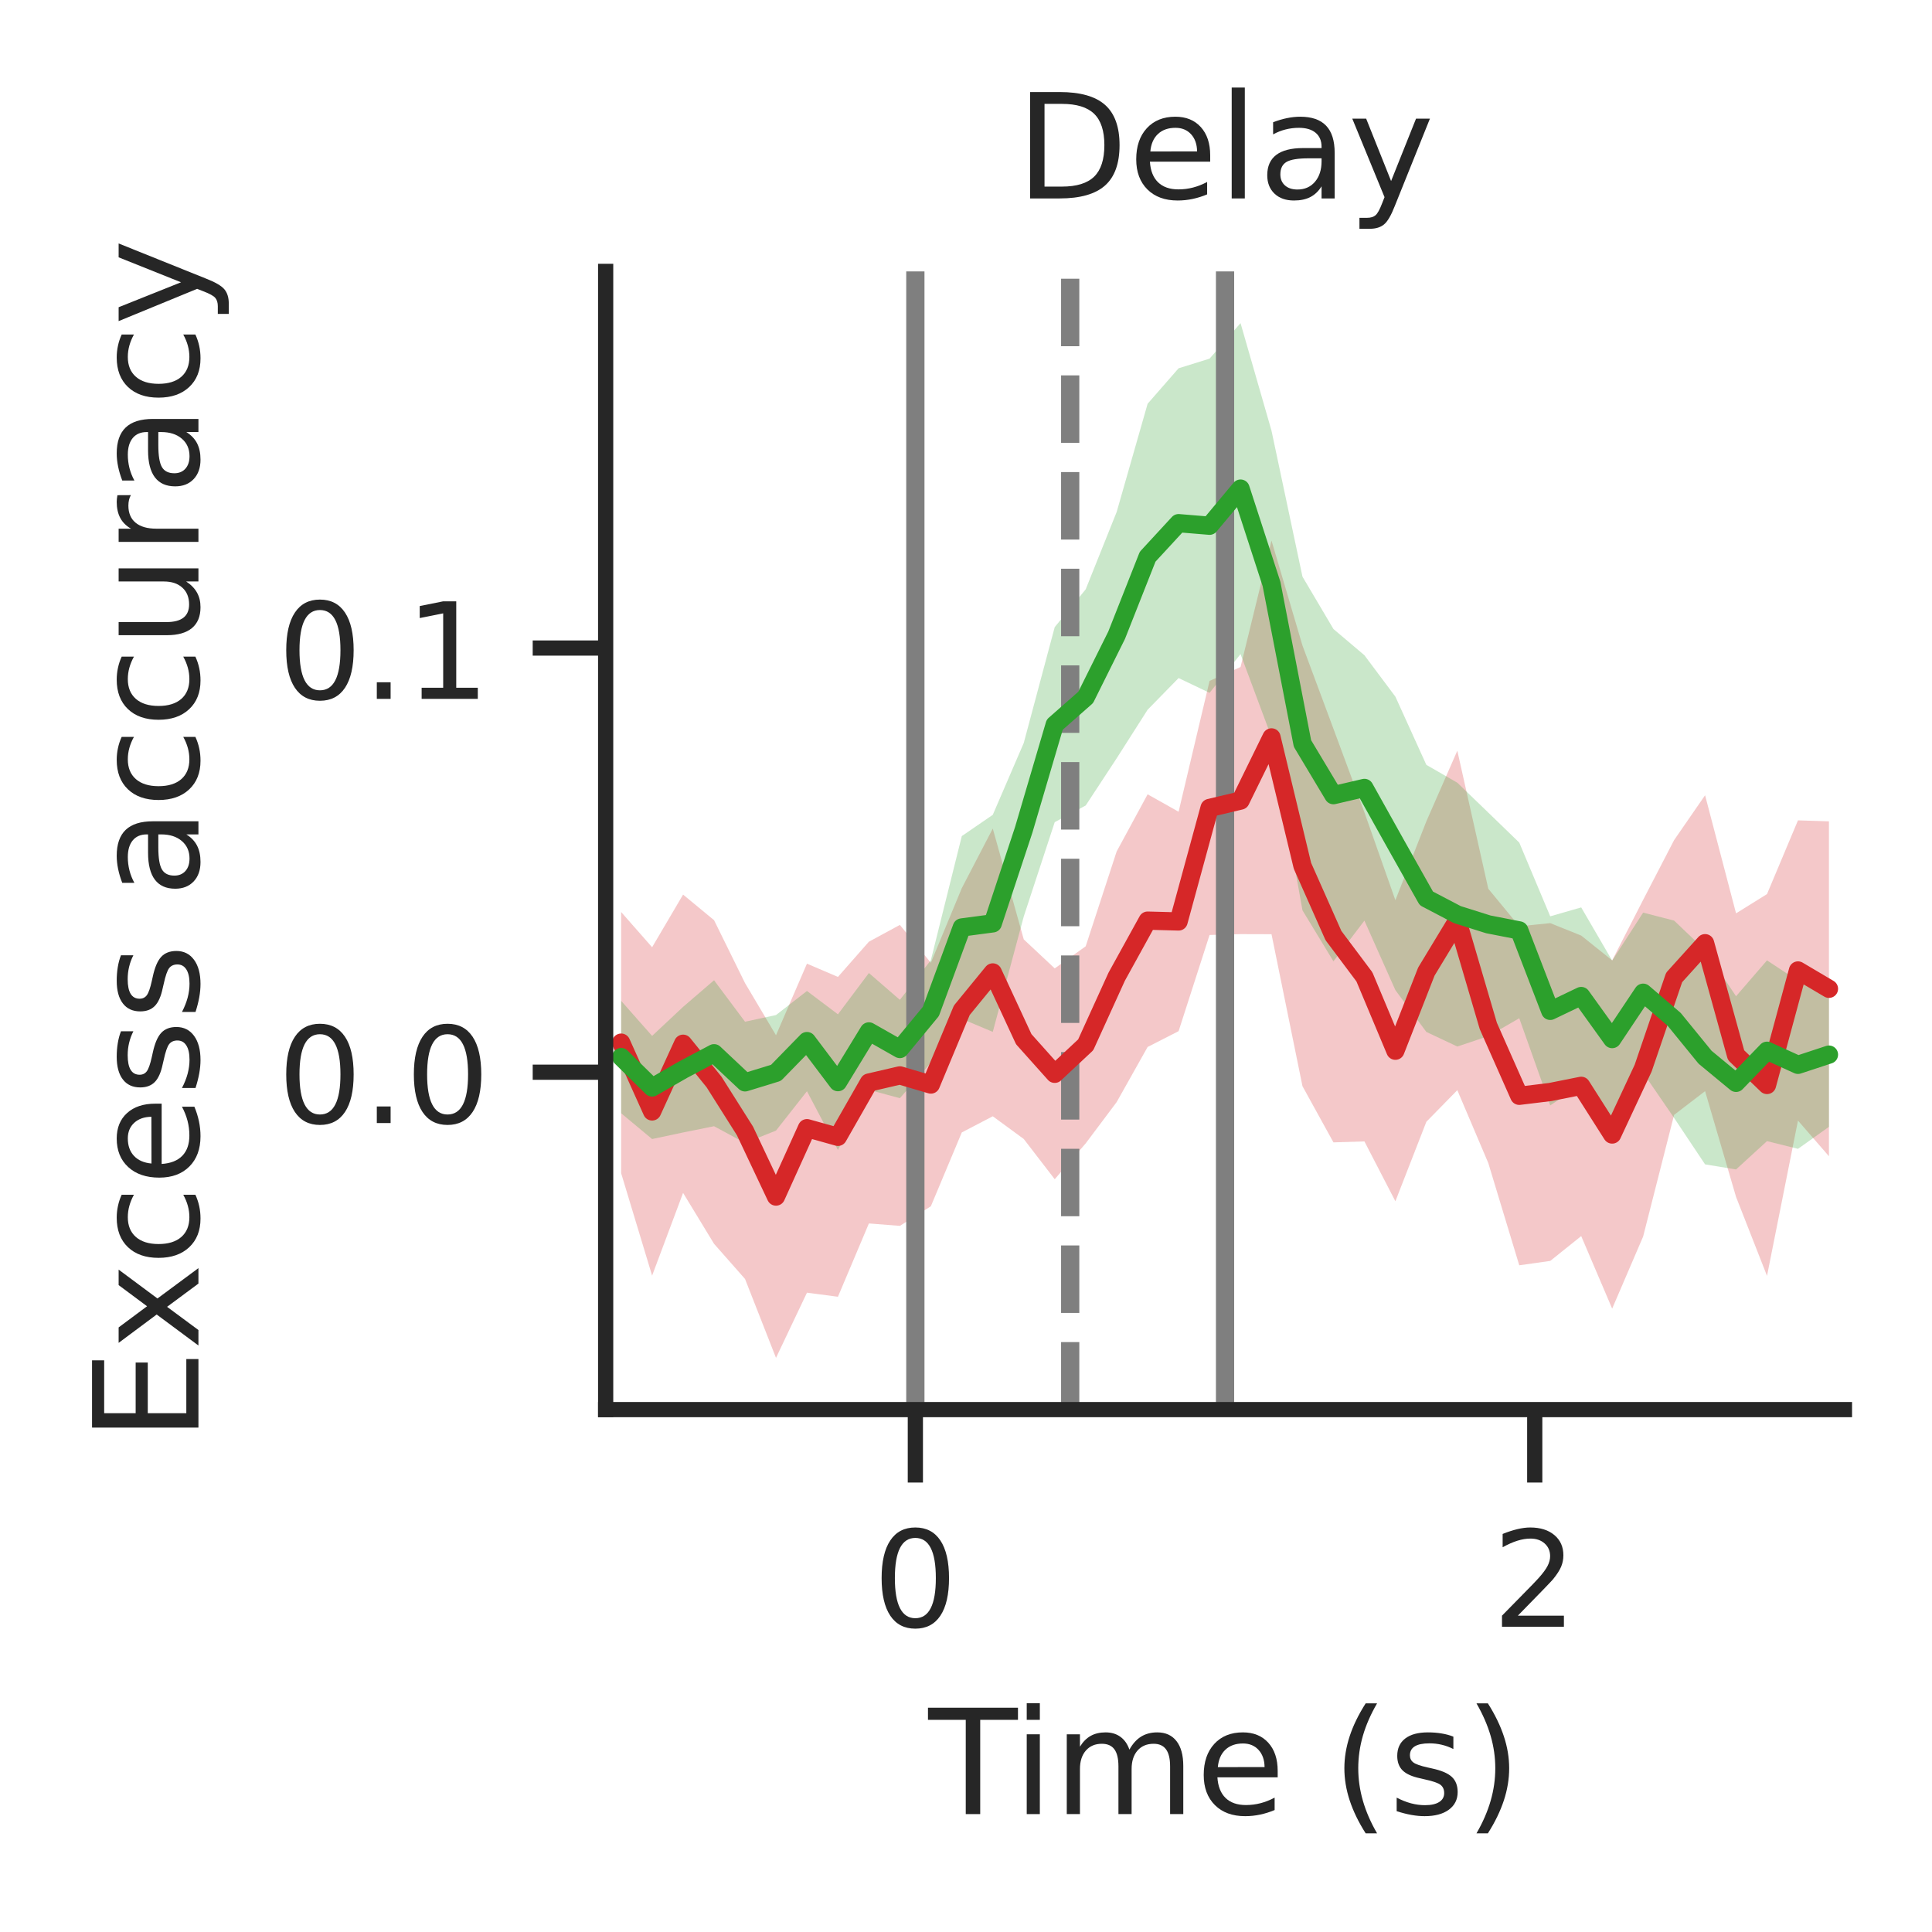
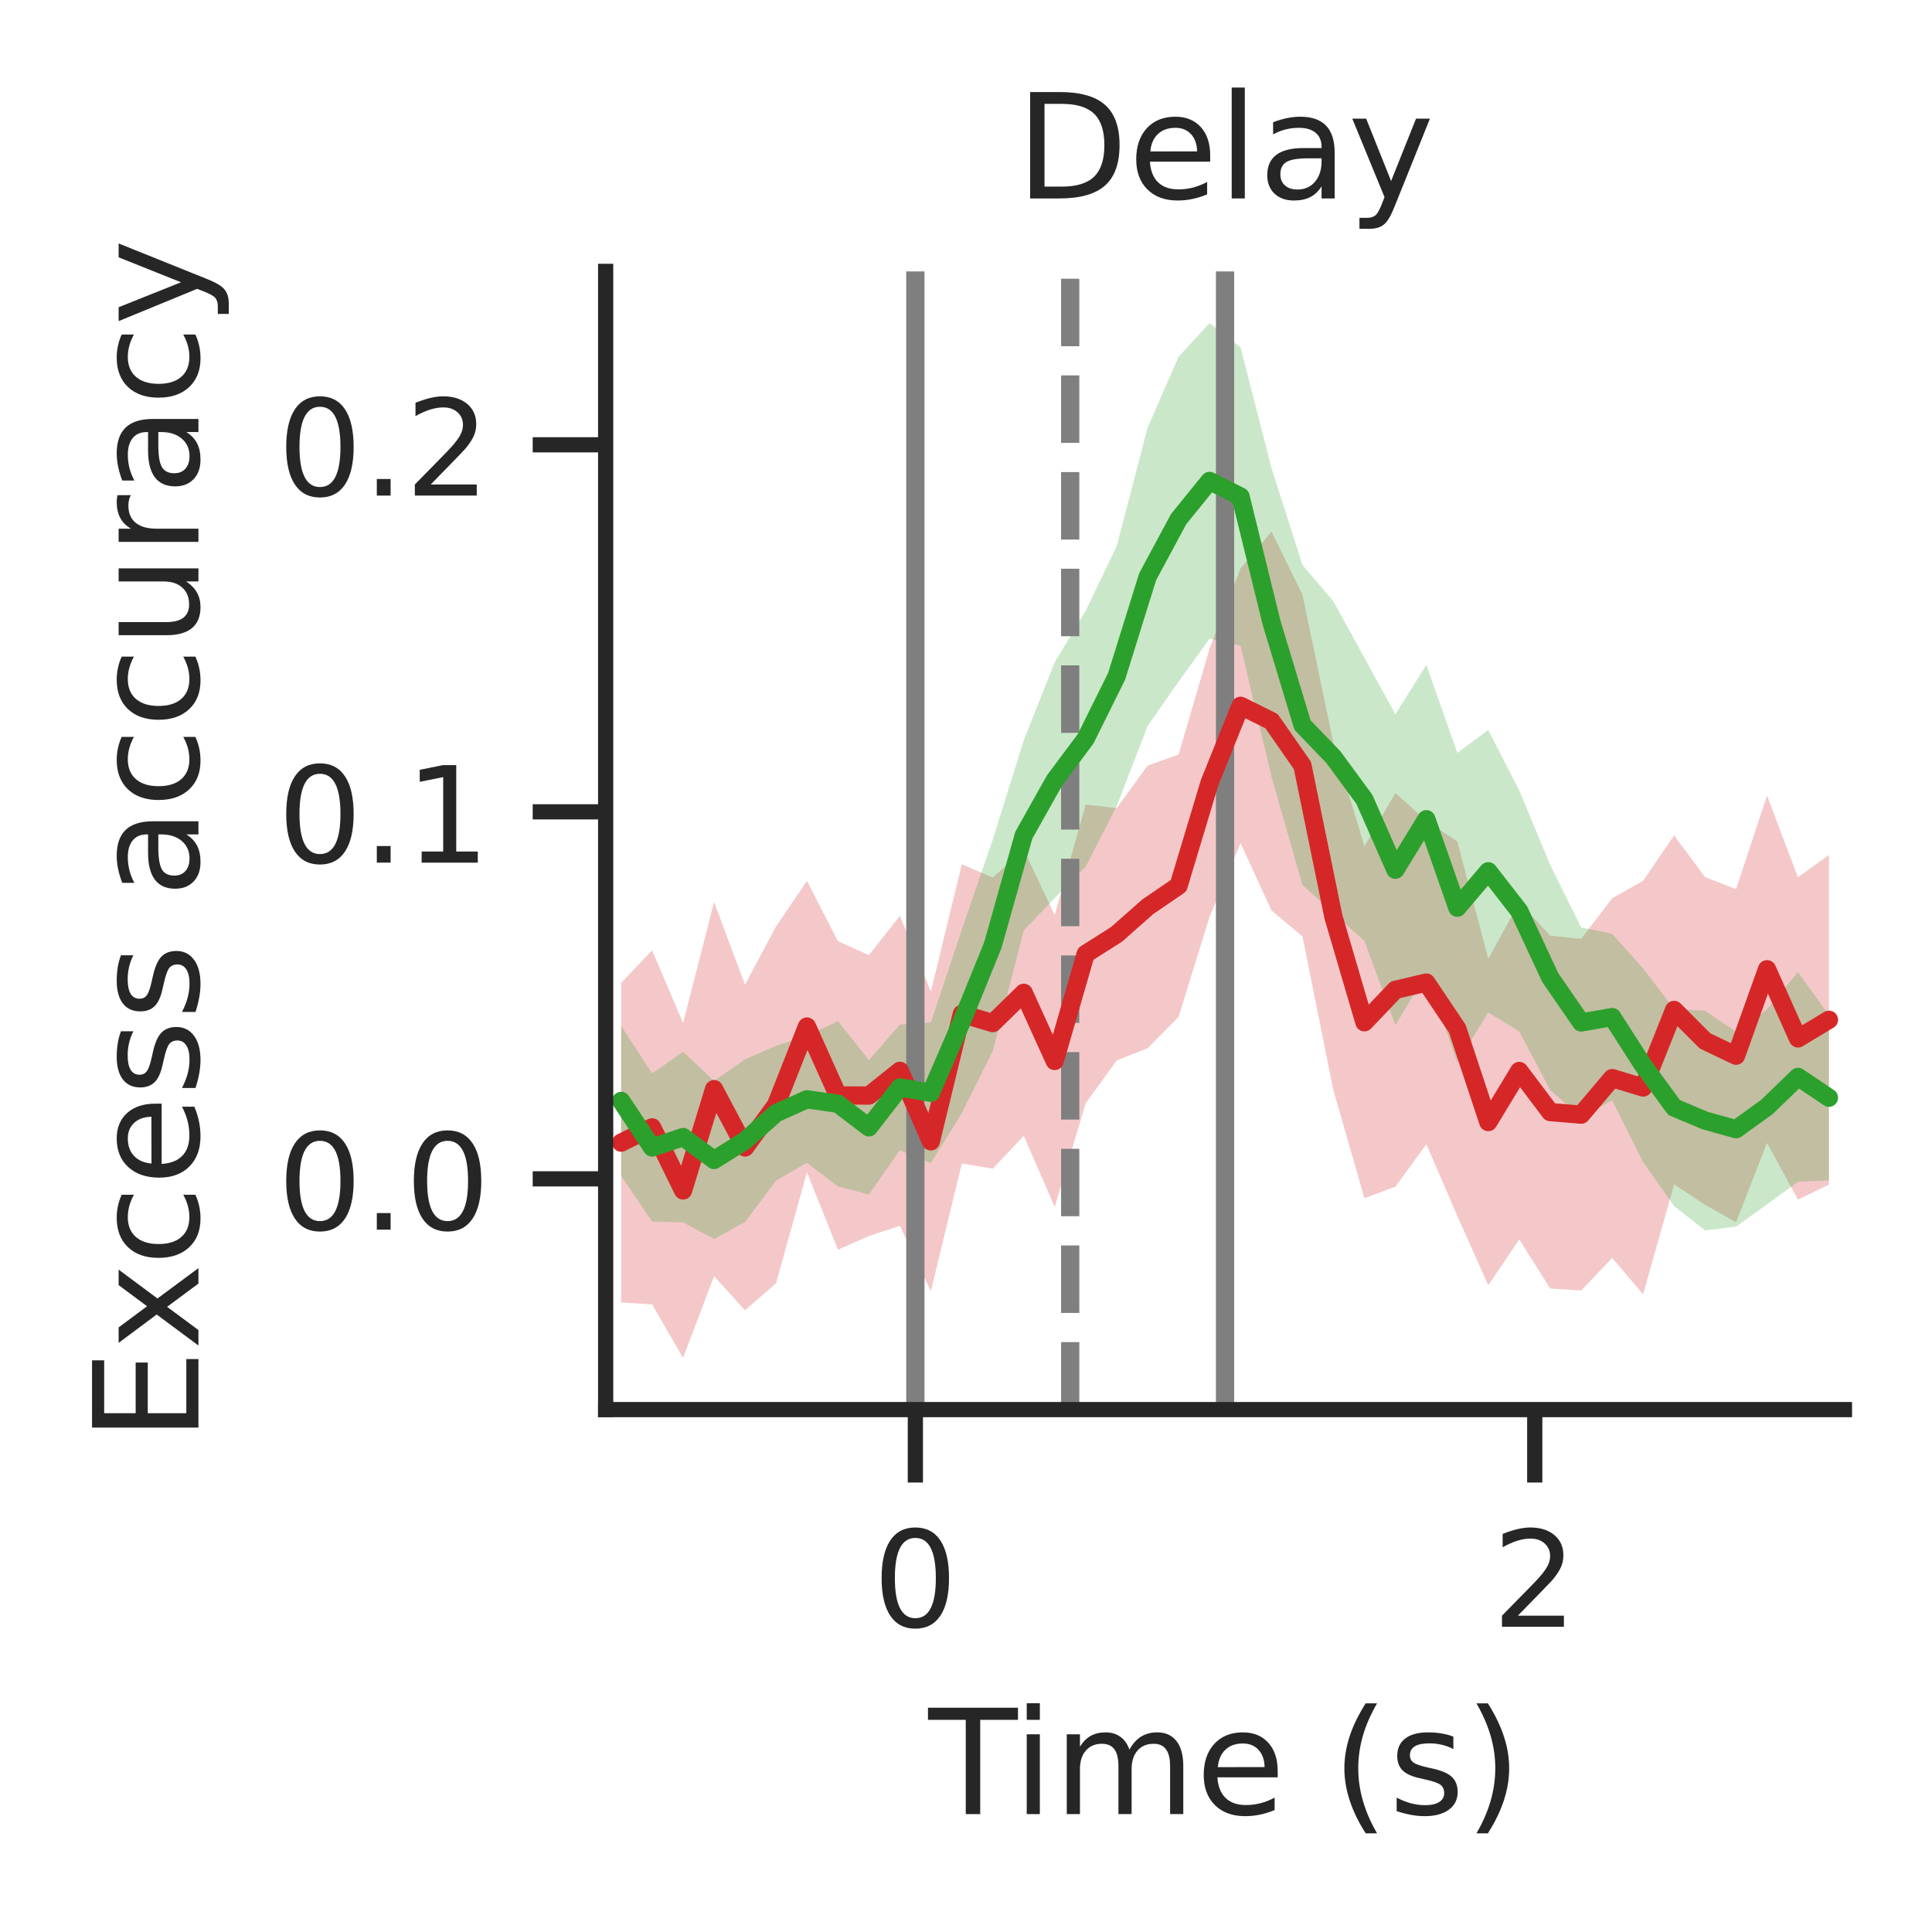
<svg xmlns="http://www.w3.org/2000/svg" xmlns:xlink="http://www.w3.org/1999/xlink" width="158.88pt" height="158.88pt" viewBox="0 0 158.88 158.88" version="1.1">
  <defs>
    <style type="text/css">*{stroke-linejoin: round; stroke-linecap: butt}</style>
  </defs>
  <g id="figure_1">
    <g id="patch_1">
      <path d="M 0 158.88  L 158.88 158.88  L 158.88 0  L 0 0  z " style="fill: #ffffff" />
    </g>
    <g id="axes_1">
      <g id="patch_2">
        <path d="M 49.807 115.92  L 151.68 115.92  L 151.68 22.318  L 49.807 22.318  z " style="fill: #ffffff" />
      </g>
      <g id="matplotlib.axis_1">
        <g id="xtick_1">
          <g id="line2d_1">
            <defs>
-               <path id="m7e15c2b34e" d="M 0 0  L 0 6  " style="stroke: #262626; stroke-width: 1.25" />
+               <path id="mcfb6fff69d" d="M 0 0  L 0 6  " style="stroke: #262626; stroke-width: 1.25" />
            </defs>
            <g>
-               <use xlink:href="#m7e15c2b34e" x="75.275" y="115.92" style="fill: #262626; stroke: #262626; stroke-width: 1.25" />
+               <use xlink:href="#mcfb6fff69d" x="75.275" y="115.92" style="fill: #262626; stroke: #262626; stroke-width: 1.25" />
            </g>
          </g>
          <g id="text_1">
            <g style="fill: #262626" transform="translate(71.7759 133.7781) scale(0.11 -0.11)">
              <defs>
                <path id="DejaVuSans-30" d="M 2034 4250  Q 1547 4250 1301 3770  Q 1056 3291 1056 2328  Q 1056 1369 1301 889  Q 1547 409 2034 409  Q 2525 409 2770 889  Q 3016 1369 3016 2328  Q 3016 3291 2770 3770  Q 2525 4250 2034 4250  z M 2034 4750  Q 2819 4750 3233 4129  Q 3647 3509 3647 2328  Q 3647 1150 3233 529  Q 2819 -91 2034 -91  Q 1250 -91 836 529  Q 422 1150 422 2328  Q 422 3509 836 4129  Q 1250 4750 2034 4750  z " transform="scale(0.015625)" />
              </defs>
              <use xlink:href="#DejaVuSans-30" />
            </g>
          </g>
        </g>
        <g id="xtick_2">
          <g id="line2d_2">
            <g>
-               <use xlink:href="#m7e15c2b34e" x="126.211" y="115.92" style="fill: #262626; stroke: #262626; stroke-width: 1.25" />
+               <use xlink:href="#mcfb6fff69d" x="126.211" y="115.92" style="fill: #262626; stroke: #262626; stroke-width: 1.25" />
            </g>
          </g>
          <g id="text_2">
            <g style="fill: #262626" transform="translate(122.7121 133.7781) scale(0.11 -0.11)">
              <defs>
                <path id="DejaVuSans-32" d="M 1228 531  L 3431 531  L 3431 0  L 469 0  L 469 531  Q 828 903 1448 1529  Q 2069 2156 2228 2338  Q 2531 2678 2651 2914  Q 2772 3150 2772 3378  Q 2772 3750 2511 3984  Q 2250 4219 1831 4219  Q 1534 4219 1204 4116  Q 875 4013 500 3803  L 500 4441  Q 881 4594 1212 4672  Q 1544 4750 1819 4750  Q 2544 4750 2975 4387  Q 3406 4025 3406 3419  Q 3406 3131 3298 2873  Q 3191 2616 2906 2266  Q 2828 2175 2409 1742  Q 1991 1309 1228 531  z " transform="scale(0.015625)" />
              </defs>
              <use xlink:href="#DejaVuSans-32" />
            </g>
          </g>
        </g>
        <g id="text_3">
          <g style="fill: #262626" transform="translate(76.34867 149.1839) scale(0.12 -0.12)">
            <defs>
              <path id="DejaVuSans-54" d="M -19 4666  L 3928 4666  L 3928 4134  L 2272 4134  L 2272 0  L 1638 0  L 1638 4134  L -19 4134  L -19 4666  z " transform="scale(0.015625)" />
              <path id="DejaVuSans-69" d="M 603 3500  L 1178 3500  L 1178 0  L 603 0  L 603 3500  z M 603 4863  L 1178 4863  L 1178 4134  L 603 4134  L 603 4863  z " transform="scale(0.015625)" />
              <path id="DejaVuSans-6d" d="M 3328 2828  Q 3544 3216 3844 3400  Q 4144 3584 4550 3584  Q 5097 3584 5394 3201  Q 5691 2819 5691 2113  L 5691 0  L 5113 0  L 5113 2094  Q 5113 2597 4934 2840  Q 4756 3084 4391 3084  Q 3944 3084 3684 2787  Q 3425 2491 3425 1978  L 3425 0  L 2847 0  L 2847 2094  Q 2847 2600 2669 2842  Q 2491 3084 2119 3084  Q 1678 3084 1418 2786  Q 1159 2488 1159 1978  L 1159 0  L 581 0  L 581 3500  L 1159 3500  L 1159 2956  Q 1356 3278 1631 3431  Q 1906 3584 2284 3584  Q 2666 3584 2933 3390  Q 3200 3197 3328 2828  z " transform="scale(0.015625)" />
              <path id="DejaVuSans-65" d="M 3597 1894  L 3597 1613  L 953 1613  Q 991 1019 1311 708  Q 1631 397 2203 397  Q 2534 397 2845 478  Q 3156 559 3463 722  L 3463 178  Q 3153 47 2828 -22  Q 2503 -91 2169 -91  Q 1331 -91 842 396  Q 353 884 353 1716  Q 353 2575 817 3079  Q 1281 3584 2069 3584  Q 2775 3584 3186 3129  Q 3597 2675 3597 1894  z M 3022 2063  Q 3016 2534 2758 2815  Q 2500 3097 2075 3097  Q 1594 3097 1305 2825  Q 1016 2553 972 2059  L 3022 2063  z " transform="scale(0.015625)" />
              <path id="DejaVuSans-20" transform="scale(0.015625)" />
              <path id="DejaVuSans-28" d="M 1984 4856  Q 1566 4138 1362 3434  Q 1159 2731 1159 2009  Q 1159 1288 1364 580  Q 1569 -128 1984 -844  L 1484 -844  Q 1016 -109 783 600  Q 550 1309 550 2009  Q 550 2706 781 3412  Q 1013 4119 1484 4856  L 1984 4856  z " transform="scale(0.015625)" />
              <path id="DejaVuSans-73" d="M 2834 3397  L 2834 2853  Q 2591 2978 2328 3040  Q 2066 3103 1784 3103  Q 1356 3103 1142 2972  Q 928 2841 928 2578  Q 928 2378 1081 2264  Q 1234 2150 1697 2047  L 1894 2003  Q 2506 1872 2764 1633  Q 3022 1394 3022 966  Q 3022 478 2636 193  Q 2250 -91 1575 -91  Q 1294 -91 989 -36  Q 684 19 347 128  L 347 722  Q 666 556 975 473  Q 1284 391 1588 391  Q 1994 391 2212 530  Q 2431 669 2431 922  Q 2431 1156 2273 1281  Q 2116 1406 1581 1522  L 1381 1569  Q 847 1681 609 1914  Q 372 2147 372 2553  Q 372 3047 722 3315  Q 1072 3584 1716 3584  Q 2034 3584 2315 3537  Q 2597 3491 2834 3397  z " transform="scale(0.015625)" />
              <path id="DejaVuSans-29" d="M 513 4856  L 1013 4856  Q 1481 4119 1714 3412  Q 1947 2706 1947 2009  Q 1947 1309 1714 600  Q 1481 -109 1013 -844  L 513 -844  Q 928 -128 1133 580  Q 1338 1288 1338 2009  Q 1338 2731 1133 3434  Q 928 4138 513 4856  z " transform="scale(0.015625)" />
            </defs>
            <use xlink:href="#DejaVuSans-54" />
            <use xlink:href="#DejaVuSans-69" transform="translate(57.95898 0)" />
            <use xlink:href="#DejaVuSans-6d" transform="translate(85.74219 0)" />
            <use xlink:href="#DejaVuSans-65" transform="translate(183.1543 0)" />
            <use xlink:href="#DejaVuSans-20" transform="translate(244.6777 0)" />
            <use xlink:href="#DejaVuSans-28" transform="translate(276.4648 0)" />
            <use xlink:href="#DejaVuSans-73" transform="translate(315.4785 0)" />
            <use xlink:href="#DejaVuSans-29" transform="translate(367.5781 0)" />
          </g>
        </g>
      </g>
      <g id="matplotlib.axis_2">
        <g id="ytick_1">
          <g id="line2d_3">
            <defs>
-               <path id="m99ec5fab8b" d="M 0 0  L -6 0  " style="stroke: #262626; stroke-width: 1.25" />
+               <path id="m1c0256b6f8" d="M 0 0  L -6 0  " style="stroke: #262626; stroke-width: 1.25" />
            </defs>
            <g>
-               <use xlink:href="#m99ec5fab8b" x="49.807" y="88.176" style="fill: #262626; stroke: #262626; stroke-width: 1.25" />
+               <use xlink:href="#m1c0256b6f8" x="49.807" y="96.943" style="fill: #262626; stroke: #262626; stroke-width: 1.25" />
            </g>
          </g>
          <g id="text_4">
-             <g style="fill: #262626" transform="translate(22.81375 92.35525) scale(0.11 -0.11)">
+             <g style="fill: #262626" transform="translate(22.81375 101.1222) scale(0.11 -0.11)">
              <defs>
                <path id="DejaVuSans-2e" d="M 684 794  L 1344 794  L 1344 0  L 684 0  L 684 794  z " transform="scale(0.015625)" />
              </defs>
              <use xlink:href="#DejaVuSans-30" />
              <use xlink:href="#DejaVuSans-2e" transform="translate(63.62305 0)" />
              <use xlink:href="#DejaVuSans-30" transform="translate(95.41016 0)" />
            </g>
          </g>
        </g>
        <g id="ytick_2">
          <g id="line2d_4">
            <g>
-               <use xlink:href="#m99ec5fab8b" x="49.807" y="53.292" style="fill: #262626; stroke: #262626; stroke-width: 1.25" />
+               <use xlink:href="#m1c0256b6f8" x="49.807" y="66.76" style="fill: #262626; stroke: #262626; stroke-width: 1.25" />
            </g>
          </g>
          <g id="text_5">
-             <g style="fill: #262626" transform="translate(22.81375 57.47156) scale(0.11 -0.11)">
+             <g style="fill: #262626" transform="translate(22.81375 70.93899) scale(0.11 -0.11)">
              <defs>
                <path id="DejaVuSans-31" d="M 794 531  L 1825 531  L 1825 4091  L 703 3866  L 703 4441  L 1819 4666  L 2450 4666  L 2450 531  L 3481 531  L 3481 0  L 794 0  L 794 531  z " transform="scale(0.015625)" />
              </defs>
              <use xlink:href="#DejaVuSans-30" />
              <use xlink:href="#DejaVuSans-2e" transform="translate(63.62305 0)" />
              <use xlink:href="#DejaVuSans-31" transform="translate(95.41016 0)" />
            </g>
          </g>
        </g>
-         <g id="text_6">
+         <g id="ytick_3">
+           <g id="line2d_5">
+             <g>
+               <use xlink:href="#m1c0256b6f8" x="49.807" y="36.577" style="fill: #262626; stroke: #262626; stroke-width: 1.25" />
+             </g>
+           </g>
+           <g id="text_6">
+             <g style="fill: #262626" transform="translate(22.81375 40.75574) scale(0.11 -0.11)">
+               <use xlink:href="#DejaVuSans-30" />
+               <use xlink:href="#DejaVuSans-2e" transform="translate(63.62305 0)" />
+               <use xlink:href="#DejaVuSans-32" transform="translate(95.41016 0)" />
+             </g>
+           </g>
+         </g>
+         <g id="text_7">
          <g style="fill: #262626" transform="translate(16.31812 118.5768) rotate(-90) scale(0.12 -0.12)">
            <defs>
              <path id="DejaVuSans-45" d="M 628 4666  L 3578 4666  L 3578 4134  L 1259 4134  L 1259 2753  L 3481 2753  L 3481 2222  L 1259 2222  L 1259 531  L 3634 531  L 3634 0  L 628 0  L 628 4666  z " transform="scale(0.015625)" />
              <path id="DejaVuSans-78" d="M 3513 3500  L 2247 1797  L 3578 0  L 2900 0  L 1881 1375  L 863 0  L 184 0  L 1544 1831  L 300 3500  L 978 3500  L 1906 2253  L 2834 3500  L 3513 3500  z " transform="scale(0.015625)" />
              <path id="DejaVuSans-63" d="M 3122 3366  L 3122 2828  Q 2878 2963 2633 3030  Q 2388 3097 2138 3097  Q 1578 3097 1268 2742  Q 959 2388 959 1747  Q 959 1106 1268 751  Q 1578 397 2138 397  Q 2388 397 2633 464  Q 2878 531 3122 666  L 3122 134  Q 2881 22 2623 -34  Q 2366 -91 2075 -91  Q 1284 -91 818 406  Q 353 903 353 1747  Q 353 2603 823 3093  Q 1294 3584 2113 3584  Q 2378 3584 2631 3529  Q 2884 3475 3122 3366  z " transform="scale(0.015625)" />
              <path id="DejaVuSans-61" d="M 2194 1759  Q 1497 1759 1228 1600  Q 959 1441 959 1056  Q 959 750 1161 570  Q 1363 391 1709 391  Q 2188 391 2477 730  Q 2766 1069 2766 1631  L 2766 1759  L 2194 1759  z M 3341 1997  L 3341 0  L 2766 0  L 2766 531  Q 2569 213 2275 61  Q 1981 -91 1556 -91  Q 1019 -91 701 211  Q 384 513 384 1019  Q 384 1609 779 1909  Q 1175 2209 1959 2209  L 2766 2209  L 2766 2266  Q 2766 2663 2505 2880  Q 2244 3097 1772 3097  Q 1472 3097 1187 3025  Q 903 2953 641 2809  L 641 3341  Q 956 3463 1253 3523  Q 1550 3584 1831 3584  Q 2591 3584 2966 3190  Q 3341 2797 3341 1997  z " transform="scale(0.015625)" />
              <path id="DejaVuSans-75" d="M 544 1381  L 544 3500  L 1119 3500  L 1119 1403  Q 1119 906 1312 657  Q 1506 409 1894 409  Q 2359 409 2629 706  Q 2900 1003 2900 1516  L 2900 3500  L 3475 3500  L 3475 0  L 2900 0  L 2900 538  Q 2691 219 2414 64  Q 2138 -91 1772 -91  Q 1169 -91 856 284  Q 544 659 544 1381  z M 1991 3584  L 1991 3584  z " transform="scale(0.015625)" />
              <path id="DejaVuSans-72" d="M 2631 2963  Q 2534 3019 2420 3045  Q 2306 3072 2169 3072  Q 1681 3072 1420 2755  Q 1159 2438 1159 1844  L 1159 0  L 581 0  L 581 3500  L 1159 3500  L 1159 2956  Q 1341 3275 1631 3429  Q 1922 3584 2338 3584  Q 2397 3584 2469 3576  Q 2541 3569 2628 3553  L 2631 2963  z " transform="scale(0.015625)" />
              <path id="DejaVuSans-79" d="M 2059 -325  Q 1816 -950 1584 -1140  Q 1353 -1331 966 -1331  L 506 -1331  L 506 -850  L 844 -850  Q 1081 -850 1212 -737  Q 1344 -625 1503 -206  L 1606 56  L 191 3500  L 800 3500  L 1894 763  L 2988 3500  L 3597 3500  L 2059 -325  z " transform="scale(0.015625)" />
            </defs>
            <use xlink:href="#DejaVuSans-45" />
            <use xlink:href="#DejaVuSans-78" transform="translate(63.18359 0)" />
            <use xlink:href="#DejaVuSans-63" transform="translate(120.6133 0)" />
            <use xlink:href="#DejaVuSans-65" transform="translate(175.5938 0)" />
            <use xlink:href="#DejaVuSans-73" transform="translate(237.1172 0)" />
            <use xlink:href="#DejaVuSans-73" transform="translate(289.2168 0)" />
            <use xlink:href="#DejaVuSans-20" transform="translate(341.3164 0)" />
            <use xlink:href="#DejaVuSans-61" transform="translate(373.1035 0)" />
            <use xlink:href="#DejaVuSans-63" transform="translate(434.3828 0)" />
            <use xlink:href="#DejaVuSans-63" transform="translate(489.3633 0)" />
            <use xlink:href="#DejaVuSans-75" transform="translate(544.3438 0)" />
            <use xlink:href="#DejaVuSans-72" transform="translate(607.7227 0)" />
            <use xlink:href="#DejaVuSans-61" transform="translate(648.8359 0)" />
            <use xlink:href="#DejaVuSans-63" transform="translate(710.1152 0)" />
            <use xlink:href="#DejaVuSans-79" transform="translate(765.0957 0)" />
          </g>
        </g>
      </g>
      <g id="FillBetweenPolyCollection_1">
-         <path d="M 51.081 75.001  L 51.081 96.482  L 53.627 104.902  L 56.174 98.099  L 58.721 102.287  L 61.268 105.175  L 63.815 111.665  L 66.361 106.305  L 68.908 106.64  L 71.455 100.611  L 74.002 100.811  L 76.549 99.201  L 79.095 93.126  L 81.642 91.799  L 84.189 93.665  L 86.736 96.974  L 89.283 94.027  L 91.83 90.631  L 94.376 86.098  L 96.923 84.799  L 99.47 76.889  L 102.017 76.818  L 104.564 76.826  L 107.11 89.322  L 109.657 93.944  L 112.204 93.865  L 114.751 98.787  L 117.298 92.251  L 119.844 89.651  L 122.391 95.643  L 124.938 104.052  L 127.485 103.693  L 130.032 101.651  L 132.578 107.617  L 135.125 101.687  L 137.672 91.683  L 140.219 89.732  L 142.766 98.429  L 145.312 104.922  L 147.859 92.153  L 150.406 95.084  L 150.406 67.544  L 150.406 67.544  L 147.859 67.463  L 145.312 73.526  L 142.766 75.11  L 140.219 65.398  L 137.672 69.087  L 135.125 74.002  L 132.578 78.977  L 130.032 76.938  L 127.485 75.914  L 124.938 76.176  L 122.391 73.087  L 119.844 61.736  L 117.298 67.545  L 114.751 74.027  L 112.204 66.804  L 109.657 59.93  L 107.11 53.086  L 104.564 44.457  L 102.017 54.854  L 99.47 55.993  L 96.923 66.754  L 94.376 65.321  L 91.83 70.02  L 89.283 77.82  L 86.736 79.637  L 84.189 77.25  L 81.642 68.139  L 79.095 73.037  L 76.549 79.176  L 74.002 76.061  L 71.455 77.442  L 68.908 80.338  L 66.361 79.248  L 63.815 85.135  L 61.268 80.845  L 58.721 75.672  L 56.174 73.568  L 53.627 77.897  L 51.081 75.001  z " clip-path="url(#pd0413b5e6b)" style="fill: #d62728; fill-opacity: 0.25" />
+         <path d="M 51.081 80.825  L 51.081 107.109  L 53.627 107.269  L 56.174 111.665  L 58.721 104.951  L 61.268 107.754  L 63.815 105.538  L 66.361 96.397  L 68.908 102.771  L 71.455 101.648  L 74.002 100.803  L 76.549 106.182  L 79.095 95.685  L 81.642 96.109  L 84.189 93.403  L 86.736 99.254  L 89.283 90.73  L 91.83 87.207  L 94.376 86.197  L 96.923 83.627  L 99.47 75.396  L 102.017 69.334  L 104.564 74.885  L 107.11 77.008  L 109.657 89.673  L 112.204 98.535  L 114.751 97.586  L 117.298 94.101  L 119.844 100.001  L 122.391 105.697  L 124.938 101.931  L 127.485 105.963  L 130.032 106.127  L 132.578 103.45  L 135.125 106.433  L 137.672 97.408  L 140.219 99.075  L 142.766 100.519  L 145.312 93.99  L 147.859 98.65  L 150.406 97.42  L 150.406 70.304  L 150.406 70.304  L 147.859 72.141  L 145.312 65.424  L 142.766 73.118  L 140.219 72.131  L 137.672 68.696  L 135.125 72.43  L 132.578 73.869  L 130.032 77.204  L 127.485 76.944  L 124.938 74.213  L 122.391 78.853  L 119.844 69.197  L 117.298 67.502  L 114.751 65.214  L 112.204 69.603  L 109.657 61.122  L 107.11 48.907  L 104.564 43.718  L 102.017 46.745  L 99.47 53.342  L 96.923 62.047  L 94.376 62.958  L 91.83 66.453  L 89.283 66.164  L 86.736 75.247  L 84.189 69.886  L 81.642 72.164  L 79.095 71.073  L 76.549 81.54  L 74.002 75.314  L 71.455 78.544  L 68.908 77.396  L 66.361 72.438  L 63.815 76.196  L 61.268 80.972  L 58.721 74.181  L 56.174 84.129  L 53.627 78.147  L 51.081 80.825  z " clip-path="url(#p457ebe287d)" style="fill: #d62728; fill-opacity: 0.25" />
      </g>
      <g id="FillBetweenPolyCollection_2">
-         <path d="M 51.081 82.306  L 51.081 91.55  L 53.627 93.669  L 56.174 93.13  L 58.721 92.615  L 61.268 93.994  L 63.815 92.976  L 66.361 89.737  L 68.908 94.568  L 71.455 89.623  L 74.002 90.31  L 76.549 87.397  L 79.095 83.786  L 81.642 84.857  L 84.189 75.373  L 86.736 67.611  L 89.283 66.24  L 91.83 62.361  L 94.376 58.365  L 96.923 55.761  L 99.47 56.976  L 102.017 53.788  L 104.564 60.621  L 107.11 74.862  L 109.657 79.054  L 112.204 75.709  L 114.751 81.424  L 117.298 84.862  L 119.844 86.061  L 122.391 85.208  L 124.938 83.736  L 127.485 90.904  L 130.032 89.196  L 132.578 91.901  L 135.125 88.223  L 137.672 91.934  L 140.219 95.753  L 142.766 96.171  L 145.312 93.841  L 147.859 94.476  L 150.406 92.665  L 150.406 80.792  L 150.406 80.792  L 147.859 80.659  L 145.312 78.978  L 142.766 81.927  L 140.219 78.134  L 137.672 75.706  L 135.125 75.051  L 132.578 78.996  L 130.032 74.622  L 127.485 75.354  L 124.938 69.291  L 122.391 66.824  L 119.844 64.367  L 117.298 62.899  L 114.751 57.289  L 112.204 53.884  L 109.657 51.728  L 107.11 47.421  L 104.564 35.421  L 102.017 26.573  L 99.47 29.493  L 96.923 30.286  L 94.376 33.203  L 91.83 42.103  L 89.283 48.464  L 86.736 51.571  L 84.189 61.101  L 81.642 67.009  L 79.095 68.756  L 76.549 78.966  L 74.002 82.223  L 71.455 80.017  L 68.908 83.413  L 66.361 81.494  L 63.815 83.474  L 61.268 84.022  L 58.721 80.613  L 56.174 82.802  L 53.627 85.189  L 51.081 82.306  z " clip-path="url(#pd0413b5e6b)" style="fill: #2ca02c; fill-opacity: 0.25" />
-       </g>
-       <g id="line2d_5">
-         <path d="M 75.275 115.92  L 75.275 22.318  " clip-path="url(#pd0413b5e6b)" style="fill: none; stroke: #7f7f7f; stroke-width: 1.5; stroke-linecap: round" />
+         <path d="M 51.081 84.371  L 51.081 96.697  L 53.627 100.462  L 56.174 100.52  L 58.721 101.896  L 61.268 100.49  L 63.815 97.084  L 66.361 95.626  L 68.908 97.563  L 71.455 98.237  L 74.002 94.587  L 76.549 95.65  L 79.095 91.542  L 81.642 86.44  L 84.189 76.514  L 86.736 73.852  L 89.283 71.266  L 91.83 66.298  L 94.376 59.697  L 96.923 56.056  L 99.47 52.526  L 102.017 53.11  L 104.564 63.878  L 107.11 72.784  L 109.657 75.086  L 112.204 77.38  L 114.751 84.313  L 117.298 80.056  L 119.844 87.377  L 122.391 83.263  L 124.938 84.827  L 127.485 89.648  L 130.032 91.888  L 132.578 90.491  L 135.125 95.568  L 137.672 99.184  L 140.219 101.185  L 142.766 100.875  L 145.312 99.039  L 147.859 97.179  L 150.406 97.061  L 150.406 83.482  L 150.406 83.482  L 147.859 79.94  L 145.312 83.013  L 142.766 84.85  L 140.219 83.115  L 137.672 82.973  L 135.125 79.647  L 132.578 76.79  L 130.032 76.274  L 127.485 71.133  L 124.938 65.016  L 122.391 60.032  L 119.844 61.914  L 117.298 54.68  L 114.751 58.738  L 112.204 54.097  L 109.657 49.455  L 107.11 46.458  L 104.564 38.507  L 102.017 28.559  L 99.47 26.573  L 96.923 29.334  L 94.376 35.167  L 91.83 44.92  L 89.283 50.23  L 86.736 54.463  L 84.189 60.874  L 81.642 69.036  L 79.095 76.455  L 76.549 84.084  L 74.002 84.262  L 71.455 87.181  L 68.908 83.97  L 66.361 85.179  L 63.815 86.003  L 61.268 87.117  L 58.721 88.888  L 56.174 86.493  L 53.627 88.272  L 51.081 84.371  z " clip-path="url(#p457ebe287d)" style="fill: #2ca02c; fill-opacity: 0.25" />
      </g>
      <g id="line2d_6">
-         <path d="M 88.009 115.92  L 88.009 22.318  " clip-path="url(#pd0413b5e6b)" style="fill: none; stroke-dasharray: 5.55,2.4; stroke-dashoffset: 0; stroke: #7f7f7f; stroke-width: 1.5" />
+         <path d="M 75.275 115.92  L 75.275 22.318  " clip-path="url(#p457ebe287d)" style="fill: none; stroke: #7f7f7f; stroke-width: 1.5; stroke-linecap: round" />
      </g>
      <g id="line2d_7">
-         <path d="M 100.743 115.92  L 100.743 22.318  " clip-path="url(#pd0413b5e6b)" style="fill: none; stroke: #7f7f7f; stroke-width: 1.5; stroke-linecap: round" />
+         <path d="M 88.009 115.92  L 88.009 22.318  " clip-path="url(#p457ebe287d)" style="fill: none; stroke-dasharray: 5.55,2.4; stroke-dashoffset: 0; stroke: #7f7f7f; stroke-width: 1.5" />
      </g>
      <g id="line2d_8">
-         <path d="M 51.081 85.742  L 53.627 91.4  L 56.174 85.833  L 58.721 88.979  L 61.268 93.01  L 63.815 98.4  L 66.361 92.777  L 68.908 93.489  L 71.455 89.027  L 74.002 88.436  L 76.549 89.188  L 79.095 83.081  L 81.642 79.969  L 84.189 85.458  L 86.736 88.306  L 89.283 85.924  L 91.83 80.325  L 94.376 75.709  L 96.923 75.777  L 99.47 66.441  L 102.017 65.836  L 104.564 60.641  L 107.11 71.204  L 109.657 76.937  L 112.204 80.334  L 114.751 86.407  L 117.298 79.898  L 119.844 75.694  L 122.391 84.365  L 124.938 90.114  L 127.485 89.803  L 130.032 89.294  L 132.578 93.297  L 135.125 87.844  L 137.672 80.385  L 140.219 77.565  L 142.766 86.77  L 145.312 89.224  L 147.859 79.808  L 150.406 81.314  " clip-path="url(#pd0413b5e6b)" style="fill: none; stroke: #d62728; stroke-width: 1.5; stroke-linecap: round" />
+         <path d="M 100.743 115.92  L 100.743 22.318  " clip-path="url(#p457ebe287d)" style="fill: none; stroke: #7f7f7f; stroke-width: 1.5; stroke-linecap: round" />
      </g>
      <g id="line2d_9">
-         <path d="M 51.081 86.928  L 53.627 89.429  L 56.174 87.966  L 58.721 86.614  L 61.268 89.008  L 63.815 88.225  L 66.361 85.615  L 68.908 88.991  L 71.455 84.82  L 74.002 86.266  L 76.549 83.181  L 79.095 76.271  L 81.642 75.933  L 84.189 68.237  L 86.736 59.591  L 89.283 57.352  L 91.83 52.232  L 94.376 45.784  L 96.923 43.023  L 99.47 43.234  L 102.017 40.181  L 104.564 48.021  L 107.11 61.142  L 109.657 65.391  L 112.204 64.796  L 114.751 69.357  L 117.298 73.881  L 119.844 75.214  L 122.391 76.016  L 124.938 76.514  L 127.485 83.129  L 130.032 81.909  L 132.578 85.449  L 135.125 81.637  L 137.672 83.82  L 140.219 86.944  L 142.766 89.049  L 145.312 86.41  L 147.859 87.568  L 150.406 86.728  " clip-path="url(#pd0413b5e6b)" style="fill: none; stroke: #2ca02c; stroke-width: 1.5; stroke-linecap: round" />
+         <path d="M 51.081 93.967  L 53.627 92.708  L 56.174 97.897  L 58.721 89.566  L 61.268 94.363  L 63.815 90.867  L 66.361 84.417  L 68.908 90.083  L 71.455 90.096  L 74.002 88.059  L 76.549 93.861  L 79.095 83.379  L 81.642 84.136  L 84.189 81.645  L 86.736 87.25  L 89.283 78.447  L 91.83 76.83  L 94.376 74.578  L 96.923 72.837  L 99.47 64.369  L 102.017 58.04  L 104.564 59.302  L 107.11 62.958  L 109.657 75.397  L 112.204 84.069  L 114.751 81.4  L 117.298 80.802  L 119.844 84.599  L 122.391 92.275  L 124.938 88.072  L 127.485 91.453  L 130.032 91.665  L 132.578 88.659  L 135.125 89.432  L 137.672 83.052  L 140.219 85.603  L 142.766 86.818  L 145.312 79.707  L 147.859 85.395  L 150.406 83.862  " clip-path="url(#p457ebe287d)" style="fill: none; stroke: #d62728; stroke-width: 1.5; stroke-linecap: round" />
+       </g>
+       <g id="line2d_10">
+         <path d="M 51.081 90.534  L 53.627 94.367  L 56.174 93.506  L 58.721 95.392  L 61.268 93.804  L 63.815 91.543  L 66.361 90.402  L 68.908 90.767  L 71.455 92.709  L 74.002 89.425  L 76.549 89.867  L 79.095 83.999  L 81.642 77.738  L 84.189 68.694  L 86.736 64.158  L 89.283 60.748  L 91.83 55.609  L 94.376 47.432  L 96.923 42.695  L 99.47 39.549  L 102.017 40.834  L 104.564 51.193  L 107.11 59.621  L 109.657 62.271  L 112.204 65.739  L 114.751 71.526  L 117.298 67.368  L 119.844 74.646  L 122.391 71.647  L 124.938 74.921  L 127.485 80.391  L 130.032 84.081  L 132.578 83.641  L 135.125 87.607  L 137.672 91.079  L 140.219 92.15  L 142.766 92.863  L 145.312 91.026  L 147.859 88.56  L 150.406 90.272  " clip-path="url(#p457ebe287d)" style="fill: none; stroke: #2ca02c; stroke-width: 1.5; stroke-linecap: round" />
      </g>
      <g id="patch_3">
        <path d="M 49.807 115.92  L 49.807 22.318  " style="fill: none; stroke: #262626; stroke-width: 1.25; stroke-linejoin: miter; stroke-linecap: square" />
      </g>
      <g id="patch_4">
        <path d="M 49.807 115.92  L 151.68 115.92  " style="fill: none; stroke: #262626; stroke-width: 1.25; stroke-linejoin: miter; stroke-linecap: square" />
      </g>
-       <g id="text_7">
+       <g id="text_8">
        <g style="fill: #262626" transform="translate(83.53648 16.31812) scale(0.12 -0.12)">
          <defs>
            <path id="DejaVuSans-44" d="M 1259 4147  L 1259 519  L 2022 519  Q 2988 519 3436 956  Q 3884 1394 3884 2338  Q 3884 3275 3436 3711  Q 2988 4147 2022 4147  L 1259 4147  z M 628 4666  L 1925 4666  Q 3281 4666 3915 4102  Q 4550 3538 4550 2338  Q 4550 1131 3912 565  Q 3275 0 1925 0  L 628 0  L 628 4666  z " transform="scale(0.015625)" />
            <path id="DejaVuSans-6c" d="M 603 4863  L 1178 4863  L 1178 0  L 603 0  L 603 4863  z " transform="scale(0.015625)" />
          </defs>
          <use xlink:href="#DejaVuSans-44" />
          <use xlink:href="#DejaVuSans-65" transform="translate(77.00195 0)" />
          <use xlink:href="#DejaVuSans-6c" transform="translate(138.5254 0)" />
          <use xlink:href="#DejaVuSans-61" transform="translate(166.3086 0)" />
          <use xlink:href="#DejaVuSans-79" transform="translate(227.5879 0)" />
        </g>
      </g>
    </g>
  </g>
  <defs>
-     <clipPath id="pd0413b5e6b">
+     <clipPath id="p457ebe287d">
      <rect x="49.807" y="22.318" width="101.872" height="93.602" />
    </clipPath>
  </defs>
</svg>
